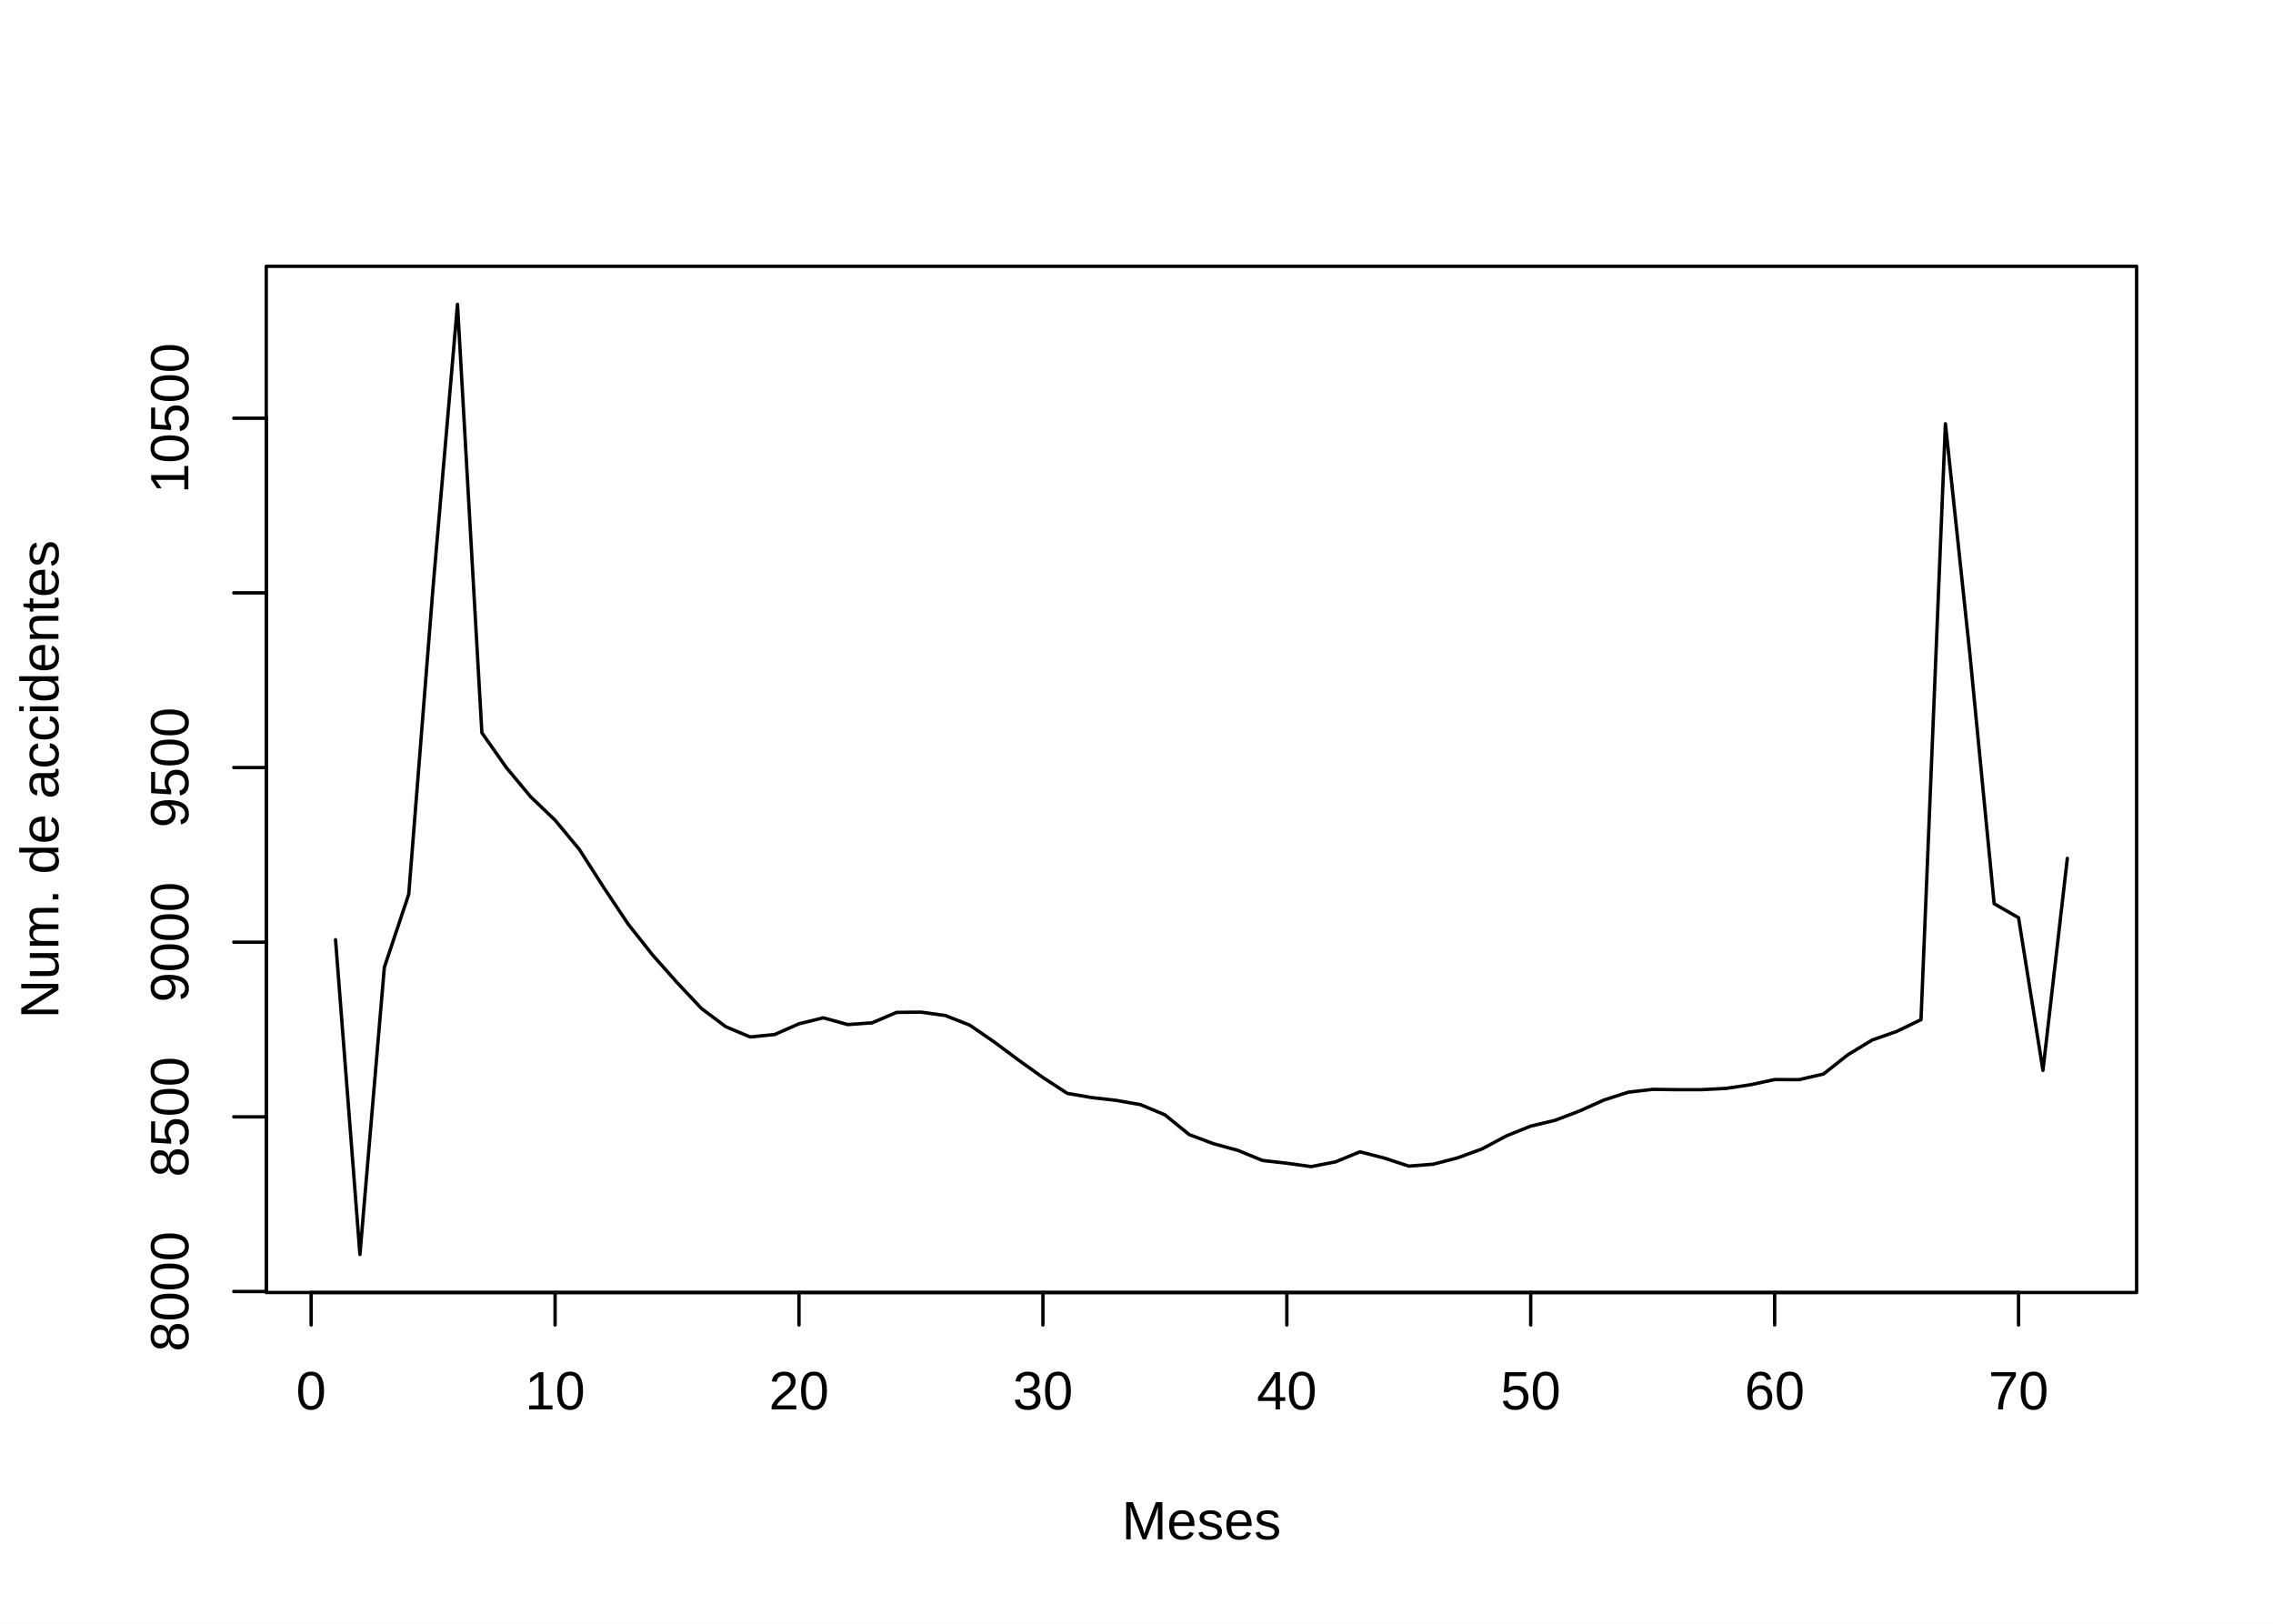
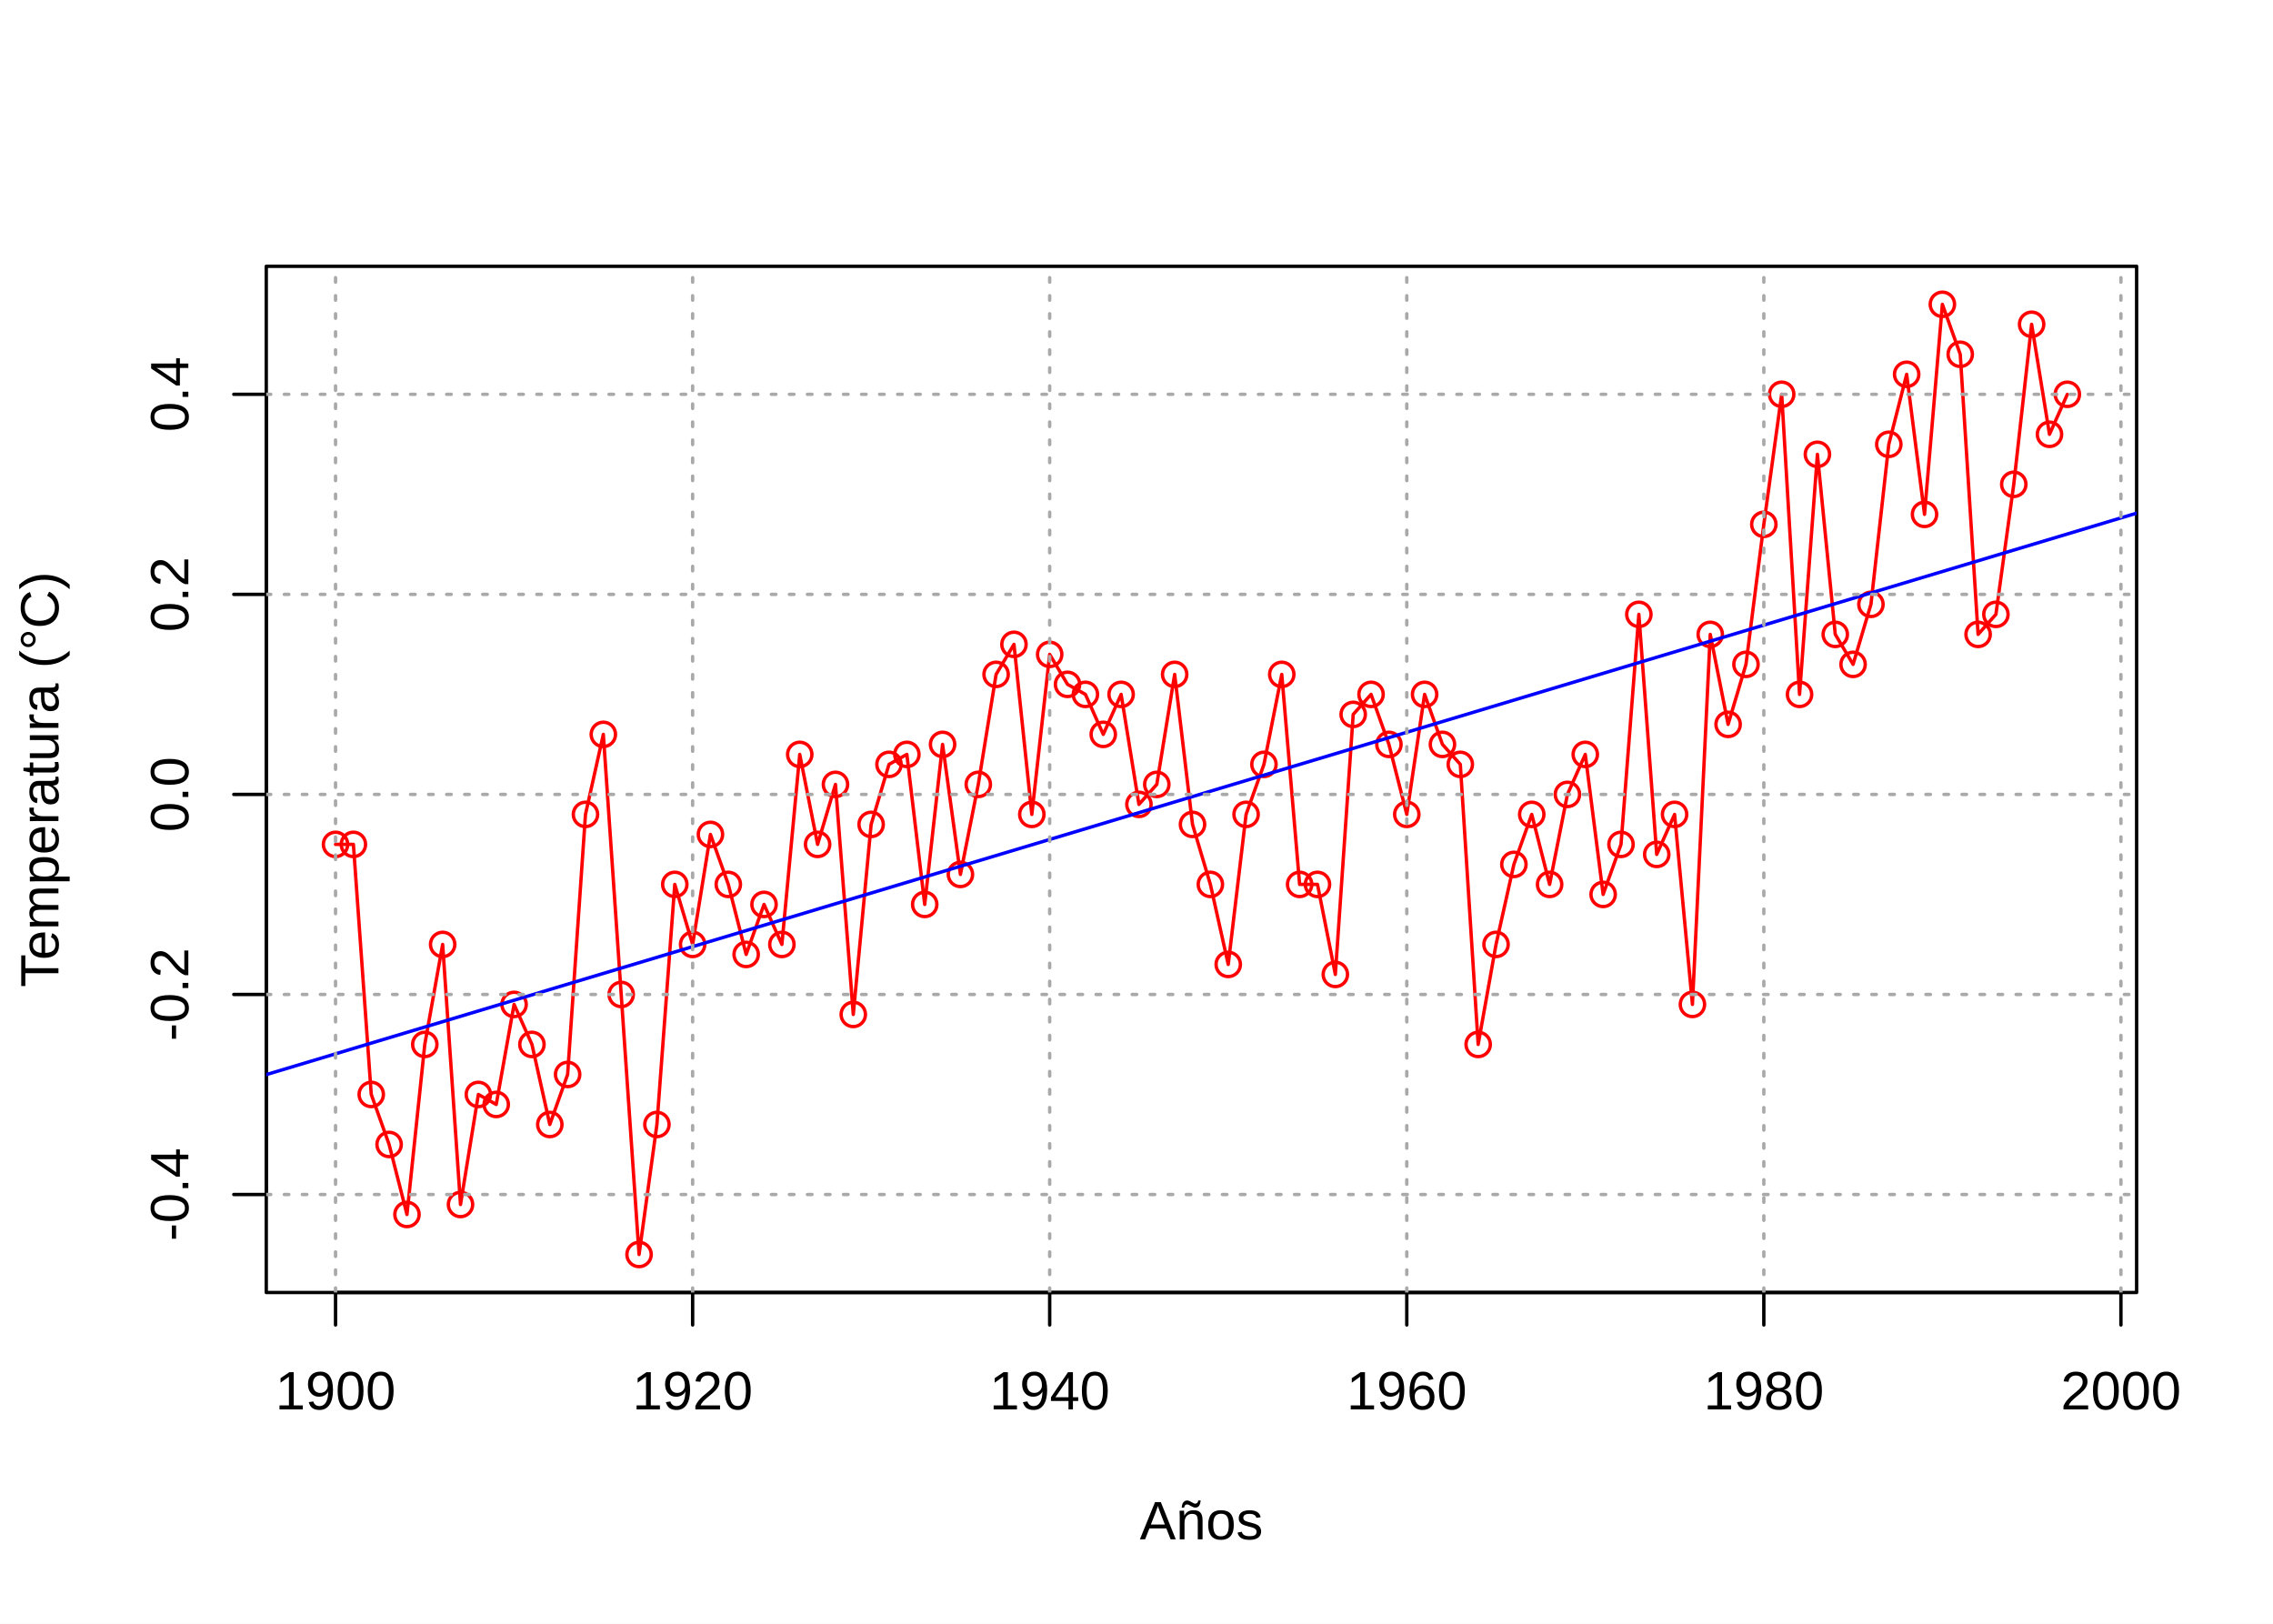
<svg xmlns="http://www.w3.org/2000/svg" class="svglite" width="504.00pt" height="360.00pt" viewBox="0 0 504.00 360.00">
  <defs>
    <style type="text/css">
    .svglite line, .svglite polyline, .svglite polygon, .svglite path, .svglite rect, .svglite circle {
      fill: none;
      stroke: #000000;
      stroke-linecap: round;
      stroke-linejoin: round;
      stroke-miterlimit: 10.00;
    }
    .svglite text {
      white-space: pre;
    }
  </style>
  </defs>
  <rect width="100%" height="100%" style="stroke: none; fill: #FFFFFF;" />
  <defs>
    <clipPath id="cpMC4wMHw1MDQuMDB8MC4wMHwzNjAuMDA=">
      <rect x="0.00" y="0.00" width="504.00" height="360.00" />
    </clipPath>
  </defs>
  <g clip-path="url(#cpMC4wMHw1MDQuMDB8MC4wMHwzNjAuMDA=)">
</g>
  <defs>
    <clipPath id="cpNTkuMDR8NDczLjc2fDU5LjA0fDI4Ni41Ng==">
      <rect x="59.04" y="59.04" width="414.72" height="227.52" />
    </clipPath>
  </defs>
  <g clip-path="url(#cpNTkuMDR8NDczLjc2fDU5LjA0fDI4Ni41Ng==)">
-     <polyline points="74.40,208.35 79.81,278.13 85.22,214.47 90.63,198.28 96.03,130.12 101.44,67.47 106.85,162.47 112.26,170.16 117.67,176.66 123.08,181.84 128.48,188.35 133.89,196.80 139.30,204.90 144.71,211.74 150.12,217.84 155.53,223.58 160.94,227.64 166.34,229.90 171.75,229.37 177.16,226.99 182.57,225.66 187.98,227.16 193.39,226.77 198.79,224.46 204.20,224.40 209.61,225.15 215.02,227.28 220.43,231.00 225.84,235.03 231.25,238.89 236.65,242.41 242.06,243.34 247.47,243.96 252.88,244.91 258.29,247.16 263.70,251.56 269.10,253.58 274.51,255.06 279.92,257.28 285.33,257.90 290.74,258.65 296.15,257.59 301.55,255.37 306.96,256.76 312.37,258.54 317.78,258.12 323.19,256.71 328.60,254.74 334.01,251.84 339.41,249.67 344.82,248.38 350.23,246.32 355.64,243.89 361.05,242.15 366.46,241.52 371.86,241.59 377.27,241.59 382.68,241.31 388.09,240.51 393.50,239.35 398.91,239.37 404.32,238.13 409.72,233.86 415.13,230.58 420.54,228.69 425.95,226.07 431.36,93.95 436.77,144.84 442.17,200.37 447.58,203.47 452.99,237.32 458.40,190.30 " style="stroke-width: 0.75;" />
+     <polyline points="74.40,187.21 78.36,187.21 82.32,242.65 86.28,253.74 90.24,269.26 94.19,231.56 98.15,209.39 102.11,267.05 106.07,242.65 110.03,244.87 113.99,222.69 117.95,231.56 121.91,249.31 125.86,238.22 129.82,180.56 133.78,162.82 137.74,220.48 141.70,278.13 145.66,249.31 149.62,196.08 153.58,209.39 157.53,185.00 161.49,196.08 165.45,211.61 169.41,200.52 173.37,209.39 177.33,167.26 181.29,187.21 185.25,173.91 189.20,224.91 193.16,182.78 197.12,169.47 201.08,167.26 205.04,200.52 209.00,165.04 212.96,193.87 216.92,173.91 220.87,149.52 224.83,142.86 228.79,180.56 232.75,145.08 236.71,151.73 240.67,153.95 244.63,162.82 248.59,153.95 252.54,178.34 256.50,173.91 260.46,149.52 264.42,182.78 268.38,196.08 272.34,213.82 276.30,180.56 280.26,169.47 284.21,149.52 288.17,196.08 292.13,196.08 296.09,216.04 300.05,158.39 304.01,153.95 307.97,165.04 311.93,180.56 315.88,153.95 319.84,165.04 323.80,169.47 327.76,231.56 331.72,209.39 335.68,191.65 339.64,180.56 343.60,196.08 347.55,176.13 351.51,167.26 355.47,198.30 359.43,187.21 363.39,136.21 367.35,189.43 371.31,180.56 375.27,222.69 379.22,140.65 383.18,160.60 387.14,147.30 391.10,116.25 395.06,87.42 399.02,153.95 402.98,100.73 406.94,140.65 410.89,147.30 414.85,133.99 418.81,98.51 422.77,82.99 426.73,114.04 430.69,67.47 434.65,78.55 438.61,140.65 442.56,136.21 446.52,107.38 450.48,71.90 454.44,96.29 458.40,87.42 " style="stroke-width: 0.75; stroke: #FF0000;" />
+     <circle cx="74.40" cy="187.21" r="2.70" style="stroke-width: 0.75; stroke: #FF0000;" />
+     <circle cx="78.36" cy="187.21" r="2.70" style="stroke-width: 0.75; stroke: #FF0000;" />
+     <circle cx="82.32" cy="242.65" r="2.70" style="stroke-width: 0.75; stroke: #FF0000;" />
+     <circle cx="86.28" cy="253.74" r="2.70" style="stroke-width: 0.75; stroke: #FF0000;" />
+     <circle cx="90.24" cy="269.26" r="2.70" style="stroke-width: 0.75; stroke: #FF0000;" />
+     <circle cx="94.19" cy="231.56" r="2.70" style="stroke-width: 0.75; stroke: #FF0000;" />
+     <circle cx="98.15" cy="209.39" r="2.70" style="stroke-width: 0.75; stroke: #FF0000;" />
+     <circle cx="102.11" cy="267.05" r="2.70" style="stroke-width: 0.75; stroke: #FF0000;" />
+     <circle cx="106.07" cy="242.65" r="2.70" style="stroke-width: 0.75; stroke: #FF0000;" />
+     <circle cx="110.03" cy="244.87" r="2.70" style="stroke-width: 0.75; stroke: #FF0000;" />
+     <circle cx="113.99" cy="222.69" r="2.70" style="stroke-width: 0.75; stroke: #FF0000;" />
+     <circle cx="117.95" cy="231.56" r="2.70" style="stroke-width: 0.75; stroke: #FF0000;" />
+     <circle cx="121.91" cy="249.31" r="2.70" style="stroke-width: 0.75; stroke: #FF0000;" />
+     <circle cx="125.86" cy="238.22" r="2.70" style="stroke-width: 0.75; stroke: #FF0000;" />
+     <circle cx="129.82" cy="180.56" r="2.70" style="stroke-width: 0.75; stroke: #FF0000;" />
+     <circle cx="133.78" cy="162.82" r="2.70" style="stroke-width: 0.75; stroke: #FF0000;" />
+     <circle cx="137.74" cy="220.48" r="2.70" style="stroke-width: 0.75; stroke: #FF0000;" />
+     <circle cx="141.70" cy="278.13" r="2.70" style="stroke-width: 0.75; stroke: #FF0000;" />
+     <circle cx="145.66" cy="249.31" r="2.70" style="stroke-width: 0.75; stroke: #FF0000;" />
+     <circle cx="149.62" cy="196.08" r="2.70" style="stroke-width: 0.75; stroke: #FF0000;" />
+     <circle cx="153.58" cy="209.39" r="2.70" style="stroke-width: 0.75; stroke: #FF0000;" />
+     <circle cx="157.53" cy="185.00" r="2.70" style="stroke-width: 0.75; stroke: #FF0000;" />
+     <circle cx="161.49" cy="196.08" r="2.70" style="stroke-width: 0.75; stroke: #FF0000;" />
+     <circle cx="165.45" cy="211.61" r="2.70" style="stroke-width: 0.75; stroke: #FF0000;" />
+     <circle cx="169.41" cy="200.52" r="2.70" style="stroke-width: 0.75; stroke: #FF0000;" />
+     <circle cx="173.37" cy="209.39" r="2.70" style="stroke-width: 0.75; stroke: #FF0000;" />
+     <circle cx="177.33" cy="167.26" r="2.70" style="stroke-width: 0.75; stroke: #FF0000;" />
+     <circle cx="181.29" cy="187.21" r="2.70" style="stroke-width: 0.75; stroke: #FF0000;" />
+     <circle cx="185.25" cy="173.91" r="2.70" style="stroke-width: 0.75; stroke: #FF0000;" />
+     <circle cx="189.20" cy="224.91" r="2.70" style="stroke-width: 0.75; stroke: #FF0000;" />
+     <circle cx="193.16" cy="182.78" r="2.70" style="stroke-width: 0.75; stroke: #FF0000;" />
+     <circle cx="197.12" cy="169.47" r="2.70" style="stroke-width: 0.75; stroke: #FF0000;" />
+     <circle cx="201.08" cy="167.26" r="2.70" style="stroke-width: 0.75; stroke: #FF0000;" />
+     <circle cx="205.04" cy="200.52" r="2.70" style="stroke-width: 0.75; stroke: #FF0000;" />
+     <circle cx="209.00" cy="165.04" r="2.70" style="stroke-width: 0.75; stroke: #FF0000;" />
+     <circle cx="212.96" cy="193.87" r="2.70" style="stroke-width: 0.75; stroke: #FF0000;" />
+     <circle cx="216.92" cy="173.91" r="2.70" style="stroke-width: 0.75; stroke: #FF0000;" />
+     <circle cx="220.87" cy="149.52" r="2.70" style="stroke-width: 0.75; stroke: #FF0000;" />
+     <circle cx="224.83" cy="142.86" r="2.70" style="stroke-width: 0.75; stroke: #FF0000;" />
+     <circle cx="228.79" cy="180.56" r="2.70" style="stroke-width: 0.75; stroke: #FF0000;" />
+     <circle cx="232.75" cy="145.08" r="2.70" style="stroke-width: 0.75; stroke: #FF0000;" />
+     <circle cx="236.71" cy="151.73" r="2.70" style="stroke-width: 0.75; stroke: #FF0000;" />
+     <circle cx="240.67" cy="153.95" r="2.70" style="stroke-width: 0.75; stroke: #FF0000;" />
+     <circle cx="244.63" cy="162.82" r="2.70" style="stroke-width: 0.75; stroke: #FF0000;" />
+     <circle cx="248.59" cy="153.95" r="2.70" style="stroke-width: 0.75; stroke: #FF0000;" />
+     <circle cx="252.54" cy="178.34" r="2.70" style="stroke-width: 0.75; stroke: #FF0000;" />
+     <circle cx="256.50" cy="173.91" r="2.70" style="stroke-width: 0.75; stroke: #FF0000;" />
+     <circle cx="260.46" cy="149.52" r="2.70" style="stroke-width: 0.75; stroke: #FF0000;" />
+     <circle cx="264.42" cy="182.78" r="2.70" style="stroke-width: 0.75; stroke: #FF0000;" />
+     <circle cx="268.38" cy="196.08" r="2.70" style="stroke-width: 0.75; stroke: #FF0000;" />
+     <circle cx="272.34" cy="213.82" r="2.70" style="stroke-width: 0.75; stroke: #FF0000;" />
+     <circle cx="276.30" cy="180.56" r="2.70" style="stroke-width: 0.75; stroke: #FF0000;" />
+     <circle cx="280.26" cy="169.47" r="2.70" style="stroke-width: 0.75; stroke: #FF0000;" />
+     <circle cx="284.21" cy="149.52" r="2.70" style="stroke-width: 0.75; stroke: #FF0000;" />
+     <circle cx="288.17" cy="196.08" r="2.70" style="stroke-width: 0.75; stroke: #FF0000;" />
+     <circle cx="292.13" cy="196.08" r="2.70" style="stroke-width: 0.75; stroke: #FF0000;" />
+     <circle cx="296.09" cy="216.04" r="2.70" style="stroke-width: 0.75; stroke: #FF0000;" />
+     <circle cx="300.05" cy="158.39" r="2.70" style="stroke-width: 0.75; stroke: #FF0000;" />
+     <circle cx="304.01" cy="153.95" r="2.70" style="stroke-width: 0.75; stroke: #FF0000;" />
+     <circle cx="307.97" cy="165.04" r="2.70" style="stroke-width: 0.75; stroke: #FF0000;" />
+     <circle cx="311.93" cy="180.56" r="2.70" style="stroke-width: 0.75; stroke: #FF0000;" />
+     <circle cx="315.88" cy="153.95" r="2.70" style="stroke-width: 0.75; stroke: #FF0000;" />
+     <circle cx="319.84" cy="165.04" r="2.70" style="stroke-width: 0.75; stroke: #FF0000;" />
+     <circle cx="323.80" cy="169.47" r="2.70" style="stroke-width: 0.75; stroke: #FF0000;" />
+     <circle cx="327.76" cy="231.56" r="2.70" style="stroke-width: 0.75; stroke: #FF0000;" />
+     <circle cx="331.72" cy="209.39" r="2.70" style="stroke-width: 0.75; stroke: #FF0000;" />
+     <circle cx="335.68" cy="191.65" r="2.70" style="stroke-width: 0.75; stroke: #FF0000;" />
+     <circle cx="339.64" cy="180.56" r="2.70" style="stroke-width: 0.75; stroke: #FF0000;" />
+     <circle cx="343.60" cy="196.08" r="2.70" style="stroke-width: 0.75; stroke: #FF0000;" />
+     <circle cx="347.55" cy="176.13" r="2.70" style="stroke-width: 0.75; stroke: #FF0000;" />
+     <circle cx="351.51" cy="167.26" r="2.70" style="stroke-width: 0.75; stroke: #FF0000;" />
+     <circle cx="355.47" cy="198.30" r="2.70" style="stroke-width: 0.75; stroke: #FF0000;" />
+     <circle cx="359.43" cy="187.21" r="2.70" style="stroke-width: 0.75; stroke: #FF0000;" />
+     <circle cx="363.39" cy="136.21" r="2.70" style="stroke-width: 0.75; stroke: #FF0000;" />
+     <circle cx="367.35" cy="189.43" r="2.70" style="stroke-width: 0.75; stroke: #FF0000;" />
+     <circle cx="371.31" cy="180.56" r="2.70" style="stroke-width: 0.75; stroke: #FF0000;" />
+     <circle cx="375.27" cy="222.69" r="2.70" style="stroke-width: 0.75; stroke: #FF0000;" />
+     <circle cx="379.22" cy="140.65" r="2.70" style="stroke-width: 0.75; stroke: #FF0000;" />
+     <circle cx="383.18" cy="160.60" r="2.70" style="stroke-width: 0.75; stroke: #FF0000;" />
+     <circle cx="387.14" cy="147.30" r="2.70" style="stroke-width: 0.75; stroke: #FF0000;" />
+     <circle cx="391.10" cy="116.25" r="2.70" style="stroke-width: 0.75; stroke: #FF0000;" />
+     <circle cx="395.06" cy="87.42" r="2.70" style="stroke-width: 0.75; stroke: #FF0000;" />
+     <circle cx="399.02" cy="153.95" r="2.70" style="stroke-width: 0.75; stroke: #FF0000;" />
+     <circle cx="402.98" cy="100.73" r="2.70" style="stroke-width: 0.75; stroke: #FF0000;" />
+     <circle cx="406.94" cy="140.65" r="2.70" style="stroke-width: 0.75; stroke: #FF0000;" />
+     <circle cx="410.89" cy="147.30" r="2.70" style="stroke-width: 0.75; stroke: #FF0000;" />
+     <circle cx="414.85" cy="133.99" r="2.70" style="stroke-width: 0.75; stroke: #FF0000;" />
+     <circle cx="418.81" cy="98.51" r="2.70" style="stroke-width: 0.75; stroke: #FF0000;" />
+     <circle cx="422.77" cy="82.99" r="2.70" style="stroke-width: 0.75; stroke: #FF0000;" />
+     <circle cx="426.73" cy="114.04" r="2.70" style="stroke-width: 0.75; stroke: #FF0000;" />
+     <circle cx="430.69" cy="67.47" r="2.70" style="stroke-width: 0.75; stroke: #FF0000;" />
+     <circle cx="434.65" cy="78.55" r="2.70" style="stroke-width: 0.75; stroke: #FF0000;" />
+     <circle cx="438.61" cy="140.65" r="2.70" style="stroke-width: 0.75; stroke: #FF0000;" />
+     <circle cx="442.56" cy="136.21" r="2.70" style="stroke-width: 0.75; stroke: #FF0000;" />
+     <circle cx="446.52" cy="107.38" r="2.70" style="stroke-width: 0.75; stroke: #FF0000;" />
+     <circle cx="450.48" cy="71.90" r="2.70" style="stroke-width: 0.75; stroke: #FF0000;" />
+     <circle cx="454.44" cy="96.29" r="2.70" style="stroke-width: 0.75; stroke: #FF0000;" />
+     <circle cx="458.40" cy="87.42" r="2.70" style="stroke-width: 0.75; stroke: #FF0000;" />
  </g>
  <g clip-path="url(#cpMC4wMHw1MDQuMDB8MC4wMHwzNjAuMDA=)">
-     <line x1="68.99" y1="286.56" x2="447.58" y2="286.56" style="stroke-width: 0.75;" />
-     <line x1="68.99" y1="286.56" x2="68.99" y2="293.76" style="stroke-width: 0.75;" />
-     <line x1="123.08" y1="286.56" x2="123.08" y2="293.76" style="stroke-width: 0.75;" />
-     <line x1="177.16" y1="286.56" x2="177.16" y2="293.76" style="stroke-width: 0.75;" />
-     <line x1="231.25" y1="286.56" x2="231.25" y2="293.76" style="stroke-width: 0.75;" />
-     <line x1="285.33" y1="286.56" x2="285.33" y2="293.76" style="stroke-width: 0.75;" />
-     <line x1="339.41" y1="286.56" x2="339.41" y2="293.76" style="stroke-width: 0.75;" />
-     <line x1="393.50" y1="286.56" x2="393.50" y2="293.76" style="stroke-width: 0.75;" />
-     <line x1="447.58" y1="286.56" x2="447.58" y2="293.76" style="stroke-width: 0.75;" />
-     <text x="68.99" y="312.48" text-anchor="middle" style="font-size: 12.00px; font-family: &quot;Arial&quot;;" textLength="6.67px" lengthAdjust="spacingAndGlyphs">0</text>
-     <text x="123.08" y="312.48" text-anchor="middle" style="font-size: 12.00px; font-family: &quot;Arial&quot;;" textLength="13.35px" lengthAdjust="spacingAndGlyphs">10</text>
-     <text x="177.16" y="312.48" text-anchor="middle" style="font-size: 12.00px; font-family: &quot;Arial&quot;;" textLength="13.35px" lengthAdjust="spacingAndGlyphs">20</text>
-     <text x="231.25" y="312.48" text-anchor="middle" style="font-size: 12.00px; font-family: &quot;Arial&quot;;" textLength="13.35px" lengthAdjust="spacingAndGlyphs">30</text>
-     <text x="285.33" y="312.48" text-anchor="middle" style="font-size: 12.00px; font-family: &quot;Arial&quot;;" textLength="13.35px" lengthAdjust="spacingAndGlyphs">40</text>
-     <text x="339.41" y="312.48" text-anchor="middle" style="font-size: 12.00px; font-family: &quot;Arial&quot;;" textLength="13.35px" lengthAdjust="spacingAndGlyphs">50</text>
-     <text x="393.50" y="312.48" text-anchor="middle" style="font-size: 12.00px; font-family: &quot;Arial&quot;;" textLength="13.35px" lengthAdjust="spacingAndGlyphs">60</text>
-     <text x="447.58" y="312.48" text-anchor="middle" style="font-size: 12.00px; font-family: &quot;Arial&quot;;" textLength="13.35px" lengthAdjust="spacingAndGlyphs">70</text>
-     <line x1="59.04" y1="286.34" x2="59.04" y2="92.72" style="stroke-width: 0.75;" />
-     <line x1="59.04" y1="286.34" x2="51.84" y2="286.34" style="stroke-width: 0.75;" />
-     <line x1="59.04" y1="247.62" x2="51.84" y2="247.62" style="stroke-width: 0.75;" />
-     <line x1="59.04" y1="208.89" x2="51.84" y2="208.89" style="stroke-width: 0.75;" />
-     <line x1="59.04" y1="170.17" x2="51.84" y2="170.17" style="stroke-width: 0.75;" />
-     <line x1="59.04" y1="131.44" x2="51.84" y2="131.44" style="stroke-width: 0.75;" />
-     <line x1="59.04" y1="92.72" x2="51.84" y2="92.72" style="stroke-width: 0.75;" />
-     <text transform="translate(41.76,286.34) rotate(-90)" text-anchor="middle" style="font-size: 12.00px; font-family: &quot;Arial&quot;;" textLength="26.70px" lengthAdjust="spacingAndGlyphs">8000</text>
-     <text transform="translate(41.76,247.62) rotate(-90)" text-anchor="middle" style="font-size: 12.00px; font-family: &quot;Arial&quot;;" textLength="26.70px" lengthAdjust="spacingAndGlyphs">8500</text>
-     <text transform="translate(41.76,208.89) rotate(-90)" text-anchor="middle" style="font-size: 12.00px; font-family: &quot;Arial&quot;;" textLength="26.70px" lengthAdjust="spacingAndGlyphs">9000</text>
-     <text transform="translate(41.76,170.17) rotate(-90)" text-anchor="middle" style="font-size: 12.00px; font-family: &quot;Arial&quot;;" textLength="26.70px" lengthAdjust="spacingAndGlyphs">9500</text>
-     <text transform="translate(41.76,92.72) rotate(-90)" text-anchor="middle" style="font-size: 12.00px; font-family: &quot;Arial&quot;;" textLength="33.37px" lengthAdjust="spacingAndGlyphs">10500</text>
+     <text x="266.40" y="341.28" text-anchor="middle" style="font-size: 12.00px; font-family: &quot;Arial&quot;;" textLength="27.35px" lengthAdjust="spacingAndGlyphs">Años</text>
+     <text transform="translate(12.96,172.80) rotate(-90)" text-anchor="middle" style="font-size: 12.00px; font-family: &quot;Arial&quot;;" textLength="93.49px" lengthAdjust="spacingAndGlyphs">Temperatura (°C)</text>
+     <line x1="74.40" y1="286.56" x2="470.28" y2="286.56" style="stroke-width: 0.75;" />
+     <line x1="74.40" y1="286.56" x2="74.40" y2="293.76" style="stroke-width: 0.75;" />
+     <line x1="153.58" y1="286.56" x2="153.58" y2="293.76" style="stroke-width: 0.75;" />
+     <line x1="232.75" y1="286.56" x2="232.75" y2="293.76" style="stroke-width: 0.75;" />
+     <line x1="311.93" y1="286.56" x2="311.93" y2="293.76" style="stroke-width: 0.75;" />
+     <line x1="391.10" y1="286.56" x2="391.10" y2="293.76" style="stroke-width: 0.75;" />
+     <line x1="470.28" y1="286.56" x2="470.28" y2="293.76" style="stroke-width: 0.75;" />
+     <text x="74.40" y="312.48" text-anchor="middle" style="font-size: 12.00px; font-family: &quot;Arial&quot;;" textLength="26.70px" lengthAdjust="spacingAndGlyphs">1900</text>
+     <text x="153.58" y="312.48" text-anchor="middle" style="font-size: 12.00px; font-family: &quot;Arial&quot;;" textLength="26.70px" lengthAdjust="spacingAndGlyphs">1920</text>
+     <text x="232.75" y="312.48" text-anchor="middle" style="font-size: 12.00px; font-family: &quot;Arial&quot;;" textLength="26.70px" lengthAdjust="spacingAndGlyphs">1940</text>
+     <text x="311.93" y="312.48" text-anchor="middle" style="font-size: 12.00px; font-family: &quot;Arial&quot;;" textLength="26.70px" lengthAdjust="spacingAndGlyphs">1960</text>
+     <text x="391.10" y="312.48" text-anchor="middle" style="font-size: 12.00px; font-family: &quot;Arial&quot;;" textLength="26.70px" lengthAdjust="spacingAndGlyphs">1980</text>
+     <text x="470.28" y="312.48" text-anchor="middle" style="font-size: 12.00px; font-family: &quot;Arial&quot;;" textLength="26.70px" lengthAdjust="spacingAndGlyphs">2000</text>
+     <line x1="59.04" y1="264.83" x2="59.04" y2="87.42" style="stroke-width: 0.75;" />
+     <line x1="59.04" y1="264.83" x2="51.84" y2="264.83" style="stroke-width: 0.75;" />
+     <line x1="59.04" y1="220.48" x2="51.84" y2="220.48" style="stroke-width: 0.75;" />
+     <line x1="59.04" y1="176.13" x2="51.84" y2="176.13" style="stroke-width: 0.75;" />
+     <line x1="59.04" y1="131.78" x2="51.84" y2="131.78" style="stroke-width: 0.75;" />
+     <line x1="59.04" y1="87.42" x2="51.84" y2="87.42" style="stroke-width: 0.75;" />
+     <text transform="translate(41.76,264.83) rotate(-90)" text-anchor="middle" style="font-size: 12.00px; font-family: &quot;Arial&quot;;" textLength="20.68px" lengthAdjust="spacingAndGlyphs">-0.4</text>
+     <text transform="translate(41.76,220.48) rotate(-90)" text-anchor="middle" style="font-size: 12.00px; font-family: &quot;Arial&quot;;" textLength="20.68px" lengthAdjust="spacingAndGlyphs">-0.2</text>
+     <text transform="translate(41.76,176.13) rotate(-90)" text-anchor="middle" style="font-size: 12.00px; font-family: &quot;Arial&quot;;" textLength="16.68px" lengthAdjust="spacingAndGlyphs">0.0</text>
+     <text transform="translate(41.76,131.78) rotate(-90)" text-anchor="middle" style="font-size: 12.00px; font-family: &quot;Arial&quot;;" textLength="16.68px" lengthAdjust="spacingAndGlyphs">0.2</text>
+     <text transform="translate(41.76,87.42) rotate(-90)" text-anchor="middle" style="font-size: 12.00px; font-family: &quot;Arial&quot;;" textLength="16.68px" lengthAdjust="spacingAndGlyphs">0.4</text>
    <polygon points="59.04,286.56 473.76,286.56 473.76,59.04 59.04,59.04 " style="stroke-width: 0.75;" />
-     <text x="266.40" y="341.28" text-anchor="middle" style="font-size: 12.00px; font-family: &quot;Arial&quot;;" textLength="35.34px" lengthAdjust="spacingAndGlyphs">Meses</text>
-     <text transform="translate(12.96,172.80) rotate(-90)" text-anchor="middle" style="font-size: 12.00px; font-family: &quot;Arial&quot;;" textLength="106.05px" lengthAdjust="spacingAndGlyphs">Num. de accidentes</text>
  </g>
  <g clip-path="url(#cpNTkuMDR8NDczLjc2fDU5LjA0fDI4Ni41Ng==)">
-     <polyline points="74.40,847.82 79.81,853.63 85.22,848.33 90.63,846.98 96.03,841.30 101.44,836.08 106.85,832.91 112.26,836.61 117.67,843.26 123.08,841.81 128.48,846.82 133.89,848.33 139.30,855.93 144.71,860.89 150.12,854.07 155.53,851.59 160.94,849.71 166.34,844.56 171.75,840.63 177.16,842.55 182.57,849.52 187.98,847.03 193.39,849.73 198.79,849.93 204.20,853.27 209.61,858.80 215.02,853.52 220.43,855.16 225.84,845.36 231.25,844.27 236.65,840.81 242.06,843.86 247.47,852.48 252.88,851.52 258.29,853.28 263.70,854.10 269.10,856.14 274.51,857.80 279.92,855.76 285.33,854.80 290.74,850.23 296.15,848.22 301.55,840.91 306.96,846.71 312.37,854.08 317.78,851.17 323.19,855.13 328.60,850.14 334.01,855.66 339.41,861.05 344.82,856.09 350.23,853.63 355.64,848.57 361.05,845.93 366.46,837.37 371.86,845.91 377.27,852.29 382.68,848.83 388.09,852.61 393.50,849.18 398.91,855.38 404.32,861.47 409.72,855.67 415.13,853.48 420.54,847.12 425.95,845.06 431.36,838.28 436.77,842.53 442.17,847.15 447.58,847.41 452.99,850.23 458.40,846.31 " style="stroke-width: 0.75; stroke: #0000FF;" />
+     <line x1="59.04" y1="238.25" x2="473.76" y2="113.78" style="stroke-width: 0.75; stroke: #0000FF;" />
+     <line x1="74.40" y1="286.56" x2="74.40" y2="59.04" style="stroke-width: 0.75; stroke: #A9A9A9; stroke-dasharray: 1.00,3.00;" />
+     <line x1="153.58" y1="286.56" x2="153.58" y2="59.04" style="stroke-width: 0.75; stroke: #A9A9A9; stroke-dasharray: 1.00,3.00;" />
+     <line x1="232.75" y1="286.56" x2="232.75" y2="59.04" style="stroke-width: 0.75; stroke: #A9A9A9; stroke-dasharray: 1.00,3.00;" />
+     <line x1="311.93" y1="286.56" x2="311.93" y2="59.04" style="stroke-width: 0.75; stroke: #A9A9A9; stroke-dasharray: 1.00,3.00;" />
+     <line x1="391.10" y1="286.56" x2="391.10" y2="59.04" style="stroke-width: 0.75; stroke: #A9A9A9; stroke-dasharray: 1.00,3.00;" />
+     <line x1="470.28" y1="286.56" x2="470.28" y2="59.04" style="stroke-width: 0.75; stroke: #A9A9A9; stroke-dasharray: 1.00,3.00;" />
+     <line x1="59.04" y1="264.83" x2="473.76" y2="264.83" style="stroke-width: 0.75; stroke: #A9A9A9; stroke-dasharray: 1.00,3.00;" />
+     <line x1="59.04" y1="220.48" x2="473.76" y2="220.48" style="stroke-width: 0.75; stroke: #A9A9A9; stroke-dasharray: 1.00,3.00;" />
+     <line x1="59.04" y1="176.13" x2="473.76" y2="176.13" style="stroke-width: 0.75; stroke: #A9A9A9; stroke-dasharray: 1.00,3.00;" />
+     <line x1="59.04" y1="131.78" x2="473.76" y2="131.78" style="stroke-width: 0.75; stroke: #A9A9A9; stroke-dasharray: 1.00,3.00;" />
+     <line x1="59.04" y1="87.42" x2="473.76" y2="87.42" style="stroke-width: 0.75; stroke: #A9A9A9; stroke-dasharray: 1.00,3.00;" />
  </g>
</svg>
